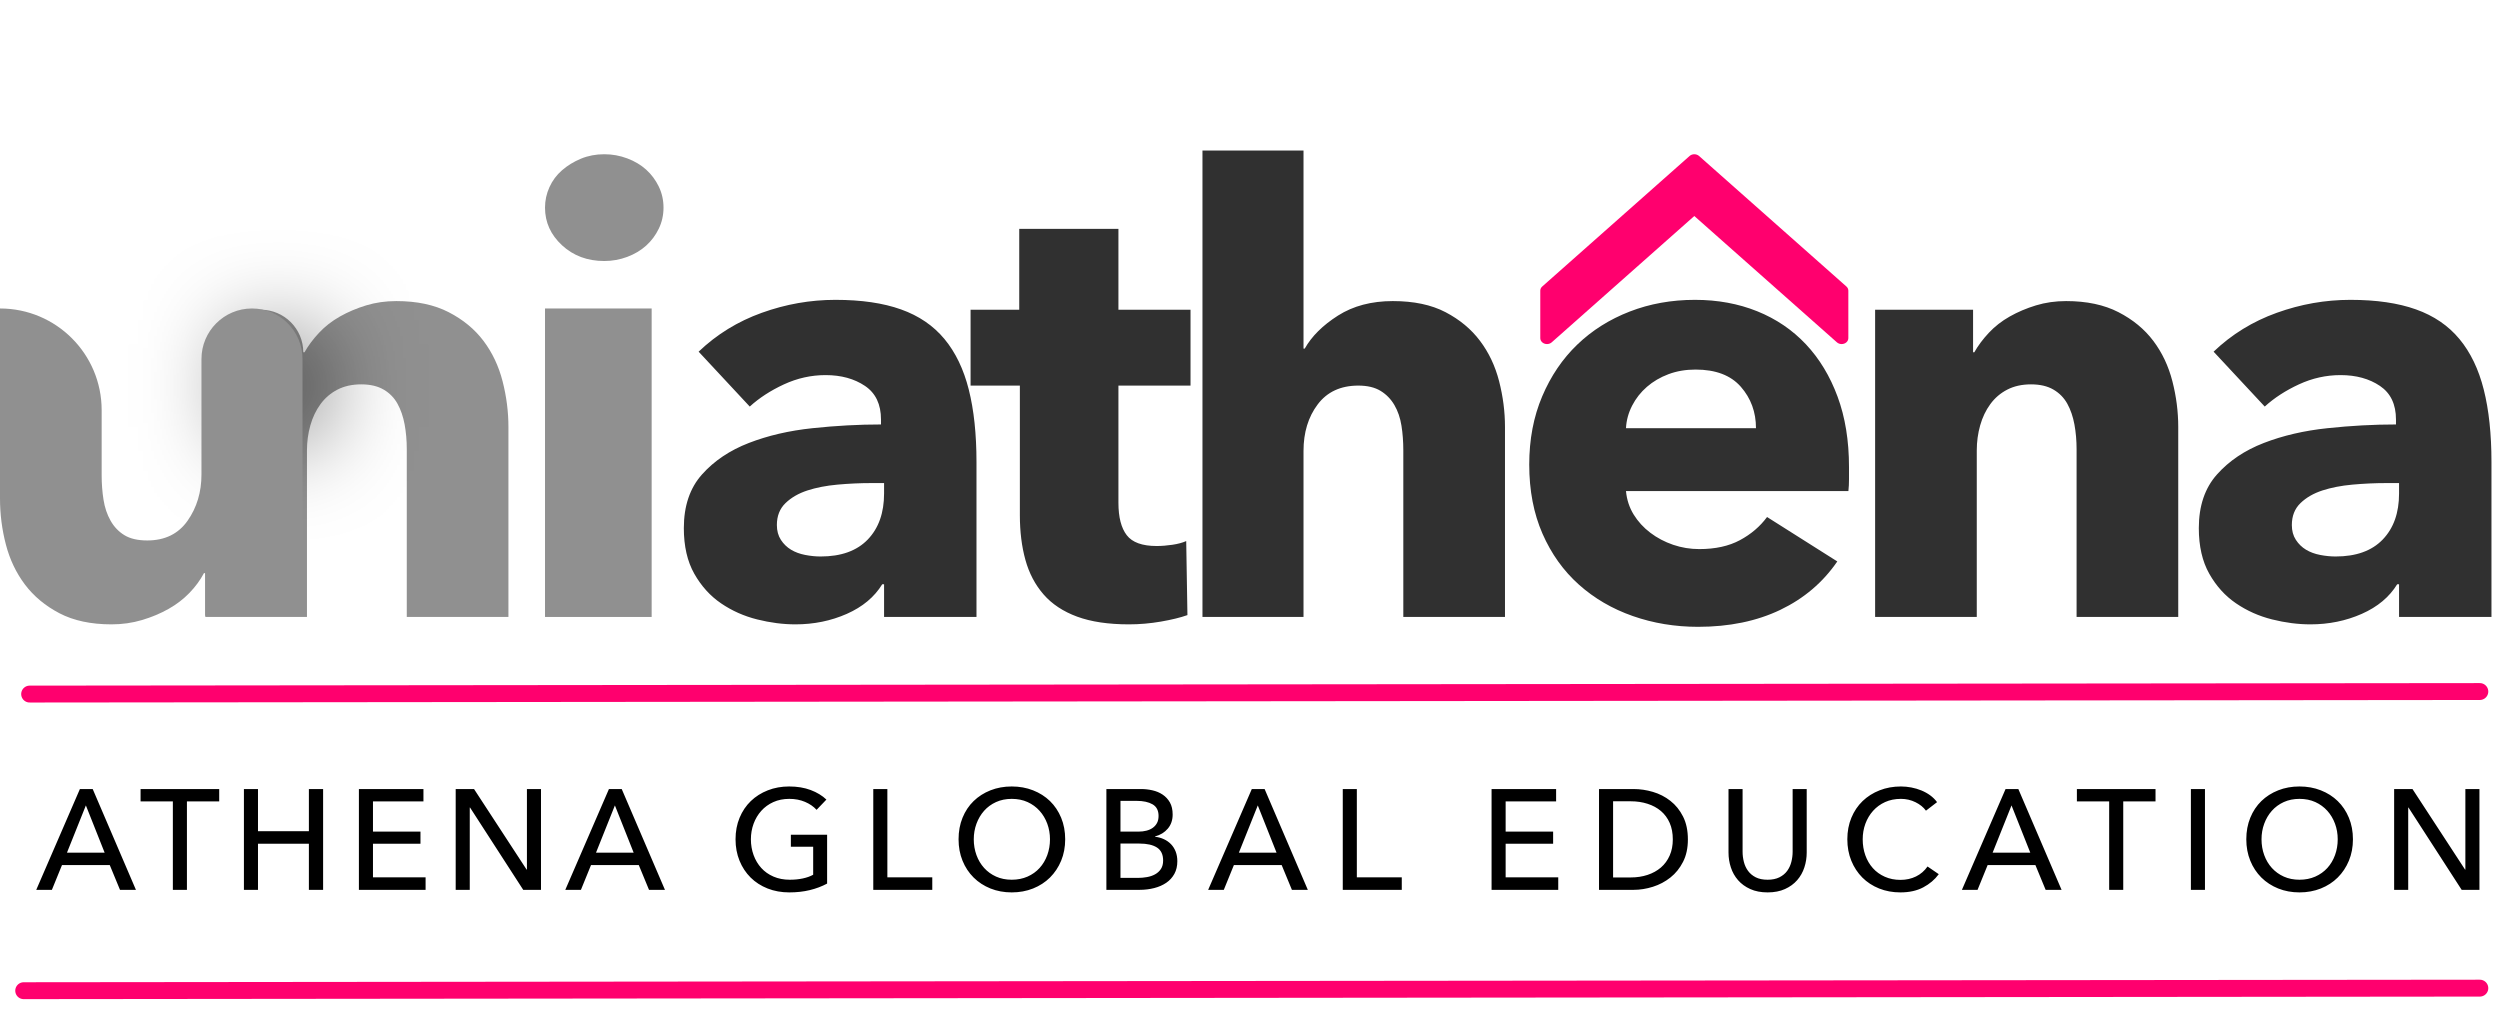
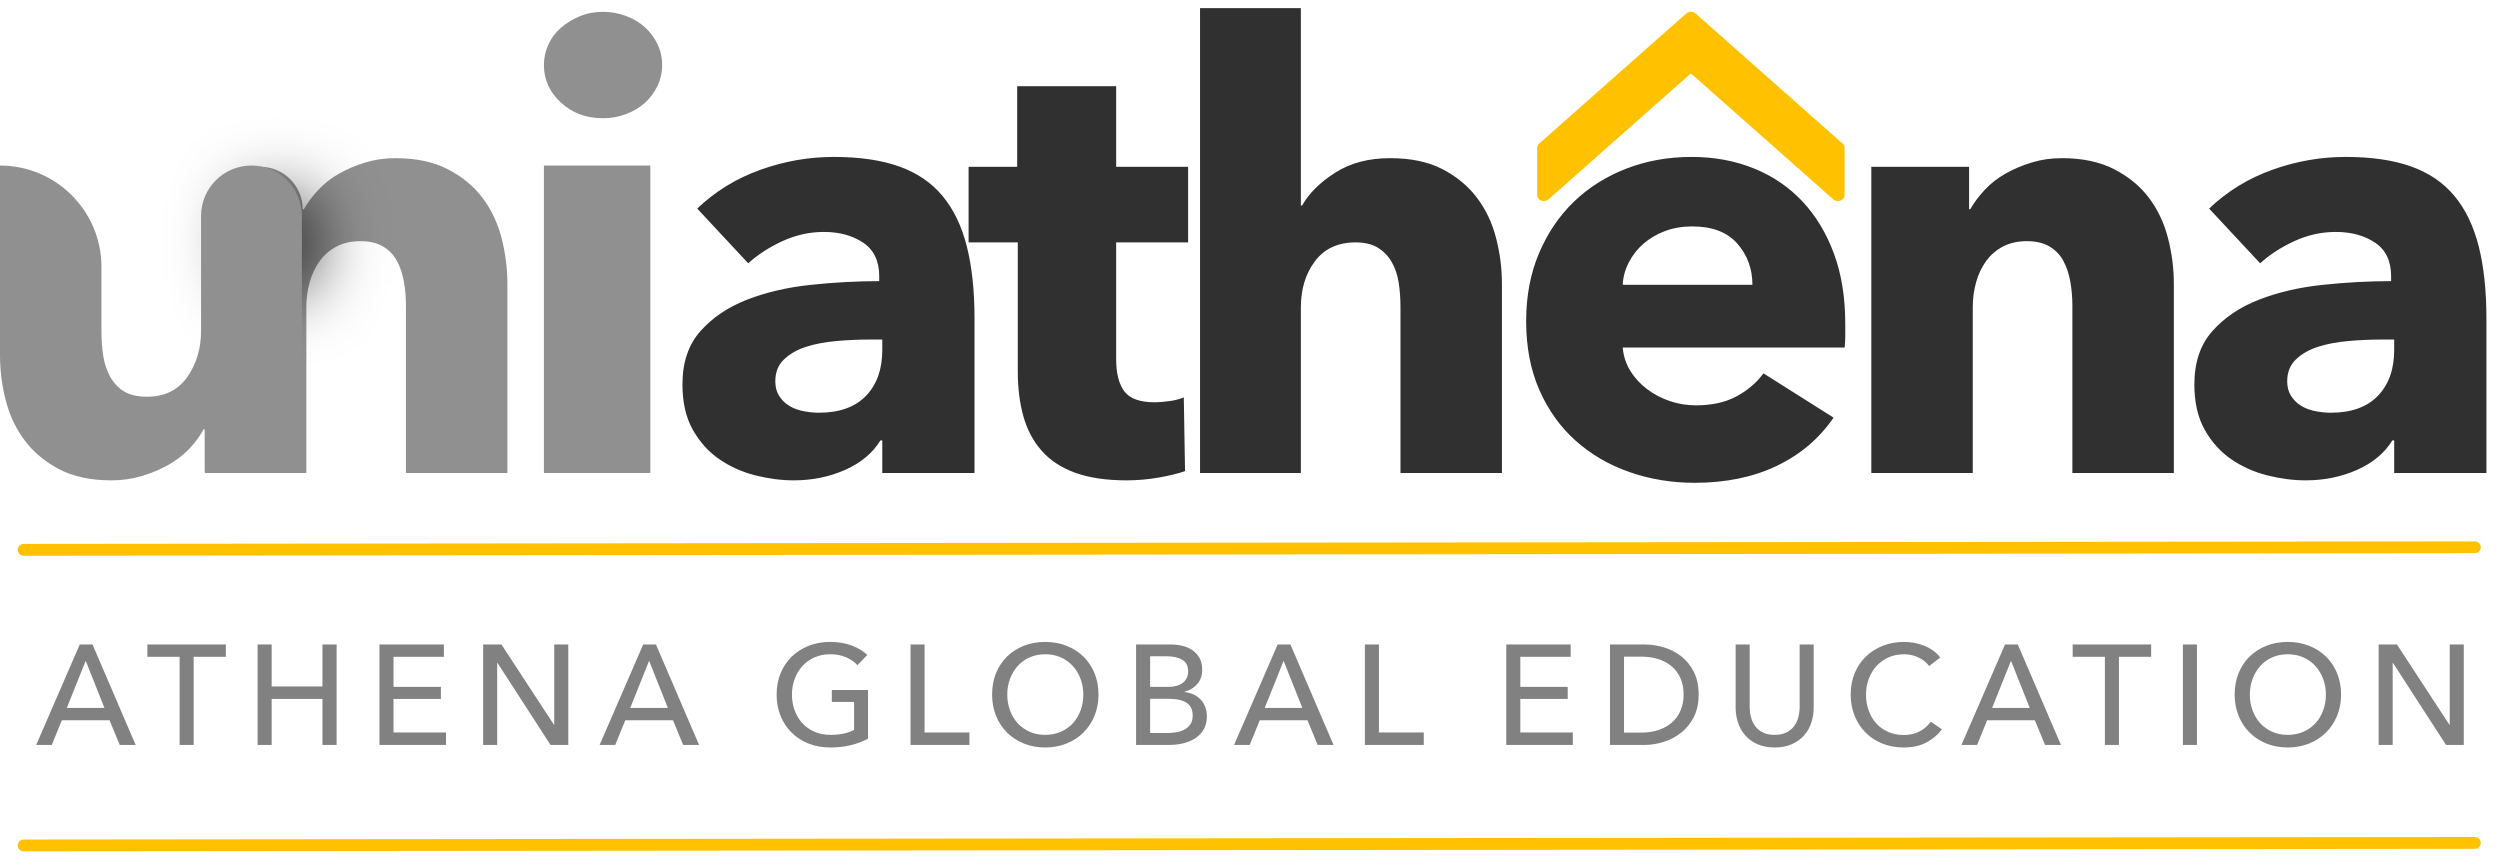
- <svg xmlns="http://www.w3.org/2000/svg" width="148px" height="60px" viewBox="0 0 148 60" version="1.1">
+ <svg xmlns="http://www.w3.org/2000/svg" width="148px" height="51px" viewBox="0 0 148 51" version="1.1">
  <defs>
-     <filter x="-256.6%" y="-183.1%" width="613.2%" height="466.1%" filterUnits="objectBoundingBox" id="filter-1">
-       <feGaussianBlur stdDeviation="3" in="SourceGraphic" />
+     <filter x="-180.0%" y="-128.6%" width="460.0%" height="357.1%" filterUnits="objectBoundingBox" id="filter-1">
+       <feGaussianBlur stdDeviation="2.1" in="SourceGraphic" />
    </filter>
  </defs>
  <g id="Final-UI" stroke="none" stroke-width="1" fill="none" fill-rule="evenodd">
-     <g id="website-home" transform="translate(-135, -16)">
-       <g id="Group-24" transform="translate(135, 16)">
-         <line x1="146.806" y1="58.498" x2="1.403" y2="58.649" id="Path-2-Copy-3" stroke="#FF006E" stroke-linecap="round" />
-         <g id="Group-Copy-4">
-           <path d="M47.085,36.962 C48.179,36.962 49.194,36.755 50.131,36.341 C51.067,35.927 51.766,35.343 52.228,34.588 L52.228,34.588 L52.337,34.588 L52.337,36.524 L57.808,36.524 L57.808,27.356 C57.808,25.701 57.656,24.27 57.352,23.065 C57.049,21.86 56.568,20.861 55.912,20.07 C55.255,19.278 54.398,18.694 53.34,18.317 C52.283,17.939 50.988,17.751 49.456,17.751 C47.973,17.751 46.52,18.006 45.097,18.518 C43.675,19.029 42.429,19.796 41.359,20.819 L41.359,20.819 L44.386,24.069 C44.945,23.558 45.62,23.12 46.41,22.754 C47.201,22.389 48.021,22.206 48.872,22.206 C49.796,22.206 50.574,22.42 51.207,22.846 C51.839,23.272 52.155,23.935 52.155,24.836 L52.155,24.836 L52.155,25.128 C50.842,25.128 49.492,25.201 48.106,25.348 C46.72,25.494 45.462,25.786 44.331,26.224 C43.201,26.662 42.277,27.283 41.559,28.087 C40.842,28.89 40.483,29.95 40.483,31.264 C40.483,32.336 40.69,33.237 41.103,33.967 C41.517,34.698 42.046,35.282 42.69,35.72 C43.334,36.159 44.046,36.475 44.824,36.67 C45.602,36.865 46.356,36.962 47.085,36.962 Z M48.58,32.944 C48.289,32.944 47.985,32.914 47.669,32.853 C47.353,32.792 47.073,32.689 46.83,32.543 C46.587,32.397 46.386,32.202 46.228,31.958 C46.07,31.715 45.991,31.423 45.991,31.082 C45.991,30.546 46.161,30.114 46.501,29.785 C46.842,29.456 47.273,29.207 47.796,29.036 C48.319,28.866 48.915,28.75 49.584,28.689 C50.252,28.629 50.915,28.598 51.571,28.598 L51.571,28.598 L52.337,28.598 L52.337,29.219 C52.337,30.363 52.015,31.27 51.371,31.94 C50.726,32.61 49.796,32.944 48.58,32.944 Z M66.831,36.962 C67.464,36.962 68.096,36.907 68.728,36.798 C69.36,36.688 69.883,36.56 70.296,36.414 L70.296,36.414 L70.224,32.031 C70.005,32.129 69.731,32.202 69.403,32.251 C69.075,32.299 68.765,32.324 68.473,32.324 C67.622,32.324 67.032,32.111 66.704,31.684 C66.376,31.258 66.211,30.619 66.211,29.767 L66.211,29.767 L66.211,22.827 L70.479,22.827 L70.479,18.335 L66.211,18.335 L66.211,13.55 L60.339,13.55 L60.339,18.335 L57.458,18.335 L57.458,22.827 L60.376,22.827 L60.376,30.497 C60.376,31.471 60.485,32.354 60.704,33.145 C60.923,33.937 61.281,34.618 61.78,35.191 C62.278,35.763 62.941,36.201 63.768,36.506 C64.594,36.81 65.616,36.962 66.831,36.962 Z M77.168,36.524 L77.168,26.699 C77.168,25.603 77.447,24.684 78.007,23.941 C78.566,23.199 79.368,22.827 80.414,22.827 C80.949,22.827 81.386,22.931 81.727,23.138 C82.067,23.345 82.341,23.625 82.548,23.978 C82.754,24.331 82.894,24.739 82.967,25.201 C83.04,25.664 83.076,26.151 83.076,26.662 L83.076,26.662 L83.076,36.524 L89.095,36.524 L89.095,25.274 C89.095,24.374 88.979,23.473 88.748,22.572 C88.517,21.671 88.14,20.873 87.617,20.179 C87.095,19.485 86.414,18.919 85.575,18.481 C84.736,18.043 83.696,17.824 82.456,17.824 C81.192,17.824 80.11,18.11 79.21,18.682 C78.31,19.254 77.654,19.905 77.241,20.636 L77.241,20.636 L77.168,20.636 L77.168,8.912 L71.186,8.912 L71.186,36.524 L77.168,36.524 Z M100.525,37.108 C102.373,37.108 103.996,36.773 105.394,36.104 C106.792,35.434 107.917,34.478 108.768,33.237 L108.768,33.237 L104.61,30.607 C104.197,31.167 103.662,31.624 103.005,31.977 C102.349,32.33 101.546,32.506 100.598,32.506 C100.063,32.506 99.546,32.421 99.048,32.251 C98.549,32.08 98.099,31.843 97.698,31.538 C97.297,31.234 96.969,30.875 96.713,30.461 C96.458,30.047 96.306,29.584 96.258,29.073 L96.258,29.073 L109.425,29.073 C109.449,28.854 109.461,28.622 109.461,28.379 L109.461,28.379 L109.461,27.649 C109.461,26.09 109.236,24.702 108.786,23.485 C108.336,22.267 107.71,21.233 106.908,20.38 C106.105,19.528 105.145,18.877 104.026,18.426 C102.908,17.976 101.68,17.751 100.343,17.751 C98.957,17.751 97.668,17.982 96.476,18.445 C95.285,18.907 94.251,19.558 93.376,20.399 C92.501,21.239 91.808,22.261 91.297,23.467 C90.786,24.672 90.531,26.017 90.531,27.502 C90.531,29.036 90.793,30.4 91.315,31.593 C91.838,32.786 92.555,33.791 93.467,34.606 C94.379,35.422 95.443,36.043 96.659,36.469 C97.875,36.895 99.163,37.108 100.525,37.108 Z M103.954,25.348 L96.258,25.348 C96.282,24.885 96.403,24.441 96.622,24.014 C96.841,23.588 97.133,23.217 97.498,22.9 C97.862,22.584 98.288,22.334 98.774,22.152 C99.261,21.969 99.795,21.878 100.379,21.878 C101.571,21.878 102.464,22.219 103.06,22.9 C103.656,23.582 103.954,24.398 103.954,25.348 L103.954,25.348 Z M117.025,36.524 L117.025,26.662 C117.025,26.151 117.092,25.658 117.226,25.183 C117.36,24.708 117.56,24.288 117.828,23.923 C118.095,23.558 118.429,23.272 118.831,23.065 C119.232,22.858 119.7,22.754 120.235,22.754 C120.77,22.754 121.214,22.858 121.566,23.065 C121.919,23.272 122.192,23.552 122.387,23.905 C122.581,24.258 122.721,24.666 122.806,25.128 C122.891,25.591 122.934,26.078 122.934,26.589 L122.934,26.589 L122.934,36.524 L128.952,36.524 L128.952,25.274 C128.952,24.374 128.837,23.473 128.606,22.572 C128.375,21.671 127.998,20.873 127.475,20.179 C126.952,19.485 126.265,18.919 125.414,18.481 C124.563,18.043 123.53,17.824 122.314,17.824 C121.682,17.824 121.086,17.909 120.527,18.079 C119.967,18.25 119.451,18.469 118.977,18.737 C118.502,19.005 118.089,19.327 117.736,19.705 C117.384,20.082 117.098,20.466 116.879,20.855 L116.879,20.855 L116.806,20.855 L116.806,18.335 L111.007,18.335 L111.007,36.524 L117.025,36.524 Z M136.772,36.962 C137.866,36.962 138.881,36.755 139.817,36.341 C140.753,35.927 141.452,35.343 141.914,34.588 L141.914,34.588 L142.024,34.588 L142.024,36.524 L147.495,36.524 L147.495,27.356 C147.495,25.701 147.343,24.27 147.039,23.065 C146.735,21.86 146.255,20.861 145.598,20.07 C144.942,19.278 144.085,18.694 143.027,18.317 C141.969,17.939 140.674,17.751 139.142,17.751 C137.659,17.751 136.206,18.006 134.784,18.518 C133.361,19.029 132.115,19.796 131.045,20.819 L131.045,20.819 L134.073,24.069 C134.632,23.558 135.307,23.12 136.097,22.754 C136.887,22.389 137.708,22.206 138.559,22.206 C139.483,22.206 140.261,22.42 140.893,22.846 C141.525,23.272 141.842,23.935 141.842,24.836 L141.842,24.836 L141.842,25.128 C140.528,25.128 139.179,25.201 137.793,25.348 C136.407,25.494 135.149,25.786 134.018,26.224 C132.887,26.662 131.963,27.283 131.246,28.087 C130.529,28.89 130.17,29.95 130.17,31.264 C130.17,32.336 130.377,33.237 130.79,33.967 C131.203,34.698 131.732,35.282 132.377,35.72 C133.021,36.159 133.732,36.475 134.51,36.67 C135.288,36.865 136.042,36.962 136.772,36.962 Z M138.267,32.944 C137.975,32.944 137.671,32.914 137.355,32.853 C137.039,32.792 136.759,32.689 136.516,32.543 C136.273,32.397 136.073,32.202 135.915,31.958 C135.756,31.715 135.677,31.423 135.677,31.082 C135.677,30.546 135.848,30.114 136.188,29.785 C136.528,29.456 136.96,29.207 137.483,29.036 C138.006,28.866 138.601,28.75 139.27,28.689 C139.939,28.629 140.601,28.598 141.258,28.598 L141.258,28.598 L142.024,28.598 L142.024,29.219 C142.024,30.363 141.702,31.27 141.057,31.94 C140.413,32.61 139.483,32.944 138.267,32.944 Z" id="athena" fill="#303030" fill-rule="nonzero" />
-           <path d="M18.172,36.524 L18.172,26.662 C18.172,26.151 18.239,25.658 18.373,25.183 C18.507,24.708 18.707,24.288 18.975,23.923 C19.242,23.558 19.577,23.272 19.978,23.065 C20.379,22.858 20.847,22.754 21.382,22.754 C21.917,22.754 22.361,22.858 22.713,23.065 C23.066,23.272 23.34,23.552 23.534,23.905 C23.729,24.258 23.868,24.666 23.954,25.128 C24.039,25.591 24.081,26.078 24.081,26.589 L24.081,36.524 L30.099,36.524 L30.099,25.274 C30.099,24.374 29.984,23.473 29.753,22.572 C29.522,21.671 29.145,20.873 28.622,20.179 C28.099,19.485 27.412,18.919 26.561,18.481 C25.71,18.043 24.677,17.824 23.461,17.824 C22.829,17.824 22.233,17.909 21.674,18.079 C21.115,18.25 20.598,18.469 20.124,18.737 C19.65,19.005 19.236,19.327 18.884,19.705 C18.531,20.082 18.245,20.466 18.027,20.855 L17.954,20.855 C17.954,19.463 16.825,18.335 15.433,18.335 L15.054,18.335 C13.452,18.335 12.154,19.633 12.154,21.235 L12.154,36.524 L12.154,36.524 L18.172,36.524 Z" id="n-copy-2" fill="#909090" fill-rule="nonzero" />
-           <rect id="Rectangle-Copy-2" fill="#000000" filter="url(#filter-1)" x="14.73" y="20.369" width="3.507" height="4.917" />
-           <path d="M6.602,36.962 C7.234,36.962 7.836,36.877 8.407,36.706 C8.979,36.536 9.501,36.317 9.976,36.049 C10.45,35.781 10.863,35.465 11.216,35.099 C11.568,34.734 11.854,34.345 12.073,33.931 L12.146,33.931 L12.146,36.451 L17.909,36.451 L17.909,21.253 C17.909,19.601 16.57,18.262 14.918,18.262 C13.266,18.262 11.927,19.601 11.927,21.253 L11.927,28.087 L11.927,28.087 C11.927,29.134 11.653,30.047 11.106,30.826 C10.559,31.605 9.763,31.995 8.717,31.995 C8.158,31.995 7.708,31.891 7.368,31.684 C7.027,31.477 6.754,31.191 6.547,30.826 C6.34,30.461 6.201,30.047 6.128,29.584 C6.055,29.122 6.018,28.635 6.018,28.123 L6.018,24.28 C6.018,20.956 3.324,18.262 -2.57916911e-13,18.262 L-2.57916911e-13,18.262 L-2.57916911e-13,18.262 L-2.57916911e-13,29.511 C-2.57916911e-13,30.437 0.116,31.344 0.347,32.232 C0.578,33.121 0.954,33.912 1.477,34.606 C2,35.3 2.681,35.866 3.52,36.305 C4.359,36.743 5.386,36.962 6.602,36.962 Z" id="u-copy-2" fill="#909090" fill-rule="nonzero" />
+     <g id="website-home-copy" transform="translate(-135, -25)">
+       <g id="Group-25" transform="translate(135, 25)">
+         <g id="Group-Copy-3">
+           <path d="M46.99,28.437 C48.082,28.437 49.095,28.231 50.029,27.818 C50.963,27.405 51.661,26.823 52.122,26.071 L52.122,26.071 L52.231,26.071 L52.231,28 L57.691,28 L57.691,18.864 C57.691,17.213 57.54,15.788 57.236,14.587 C56.933,13.385 56.454,12.39 55.798,11.602 C55.143,10.813 54.288,10.231 53.232,9.855 C52.177,9.478 50.884,9.29 49.356,9.29 C47.875,9.29 46.425,9.545 45.006,10.055 C43.586,10.564 42.343,11.329 41.275,12.348 L41.275,12.348 L44.296,15.588 C44.854,15.078 45.528,14.641 46.316,14.277 C47.105,13.913 47.924,13.731 48.773,13.731 C49.695,13.731 50.472,13.944 51.103,14.368 C51.734,14.793 52.049,15.454 52.049,16.352 L52.049,16.352 L52.049,16.643 C50.739,16.643 49.392,16.716 48.009,16.862 C46.626,17.007 45.37,17.298 44.241,17.735 C43.113,18.172 42.191,18.791 41.475,19.592 C40.759,20.392 40.401,21.448 40.401,22.758 C40.401,23.826 40.607,24.724 41.02,25.452 C41.433,26.18 41.96,26.762 42.603,27.199 C43.246,27.636 43.956,27.951 44.733,28.146 C45.509,28.34 46.262,28.437 46.99,28.437 Z M48.482,24.433 C48.191,24.433 47.887,24.402 47.572,24.342 C47.257,24.281 46.977,24.178 46.735,24.032 C46.492,23.887 46.292,23.693 46.134,23.45 C45.976,23.207 45.898,22.916 45.898,22.576 C45.898,22.043 46.067,21.612 46.407,21.284 C46.747,20.957 47.178,20.708 47.699,20.538 C48.221,20.368 48.816,20.253 49.483,20.192 C50.15,20.132 50.812,20.101 51.467,20.101 L51.467,20.101 L52.231,20.101 L52.231,20.72 C52.231,21.861 51.91,22.764 51.267,23.432 C50.624,24.099 49.695,24.433 48.482,24.433 Z M66.696,28.437 C67.327,28.437 67.958,28.382 68.589,28.273 C69.22,28.164 69.741,28.036 70.154,27.891 L70.154,27.891 L70.081,23.523 C69.863,23.62 69.59,23.693 69.262,23.741 C68.935,23.79 68.625,23.814 68.334,23.814 C67.485,23.814 66.896,23.602 66.569,23.177 C66.241,22.752 66.077,22.115 66.077,21.266 L66.077,21.266 L66.077,14.35 L70.336,14.35 L70.336,9.873 L66.077,9.873 L66.077,5.104 L60.217,5.104 L60.217,9.873 L57.341,9.873 L57.341,14.35 L60.253,14.35 L60.253,21.994 C60.253,22.965 60.362,23.844 60.581,24.633 C60.799,25.422 61.157,26.101 61.655,26.671 C62.152,27.242 62.813,27.678 63.638,27.982 C64.463,28.285 65.483,28.437 66.696,28.437 Z M77.011,28 L77.011,18.208 C77.011,17.116 77.29,16.2 77.848,15.46 C78.407,14.72 79.207,14.35 80.251,14.35 C80.785,14.35 81.221,14.453 81.561,14.659 C81.901,14.866 82.174,15.145 82.38,15.497 C82.586,15.848 82.726,16.255 82.799,16.716 C82.872,17.177 82.908,17.662 82.908,18.172 L82.908,18.172 L82.908,28 L88.914,28 L88.914,16.789 C88.914,15.891 88.799,14.993 88.568,14.095 C88.338,13.197 87.962,12.403 87.44,11.711 C86.918,11.019 86.239,10.455 85.401,10.018 C84.564,9.582 83.527,9.363 82.289,9.363 C81.027,9.363 79.947,9.648 79.05,10.219 C78.152,10.789 77.497,11.438 77.084,12.166 L77.084,12.166 L77.011,12.166 L77.011,0.482 L71.042,0.482 L71.042,28 L77.011,28 Z M100.321,28.582 C102.165,28.582 103.785,28.249 105.181,27.581 C106.576,26.914 107.698,25.962 108.548,24.724 L108.548,24.724 L104.398,22.103 C103.985,22.661 103.452,23.116 102.796,23.468 C102.141,23.82 101.34,23.996 100.394,23.996 C99.86,23.996 99.344,23.911 98.847,23.741 C98.35,23.571 97.901,23.335 97.5,23.031 C97.1,22.728 96.772,22.37 96.517,21.958 C96.263,21.545 96.111,21.084 96.062,20.574 L96.062,20.574 L109.203,20.574 C109.227,20.356 109.239,20.125 109.239,19.883 L109.239,19.883 L109.239,19.155 C109.239,17.602 109.015,16.219 108.566,15.005 C108.117,13.792 107.492,12.761 106.691,11.911 C105.89,11.062 104.932,10.413 103.816,9.964 C102.699,9.515 101.474,9.29 100.139,9.29 C98.756,9.29 97.47,9.521 96.281,9.982 C95.092,10.443 94.06,11.092 93.187,11.929 C92.313,12.767 91.622,13.786 91.112,14.987 C90.602,16.188 90.348,17.529 90.348,19.009 C90.348,20.538 90.608,21.897 91.13,23.086 C91.652,24.275 92.368,25.276 93.278,26.089 C94.188,26.902 95.249,27.521 96.463,27.945 C97.676,28.37 98.962,28.582 100.321,28.582 Z M103.743,16.862 L96.062,16.862 C96.087,16.401 96.208,15.958 96.426,15.533 C96.645,15.108 96.936,14.738 97.3,14.423 C97.664,14.107 98.089,13.859 98.574,13.677 C99.059,13.495 99.593,13.404 100.176,13.404 C101.365,13.404 102.256,13.743 102.851,14.423 C103.446,15.102 103.743,15.915 103.743,16.862 L103.743,16.862 Z M116.788,28 L116.788,18.172 C116.788,17.662 116.855,17.171 116.988,16.698 C117.122,16.225 117.322,15.806 117.589,15.442 C117.856,15.078 118.189,14.793 118.59,14.587 C118.99,14.38 119.457,14.277 119.991,14.277 C120.525,14.277 120.968,14.38 121.32,14.587 C121.672,14.793 121.945,15.072 122.139,15.424 C122.333,15.776 122.472,16.182 122.557,16.643 C122.642,17.104 122.685,17.59 122.685,18.099 L122.685,18.099 L122.685,28 L128.691,28 L128.691,16.789 C128.691,15.891 128.576,14.993 128.345,14.095 C128.114,13.197 127.738,12.403 127.217,11.711 C126.695,11.019 126.009,10.455 125.16,10.018 C124.311,9.582 123.279,9.363 122.066,9.363 C121.435,9.363 120.841,9.448 120.282,9.618 C119.724,9.788 119.209,10.006 118.735,10.273 C118.262,10.54 117.85,10.862 117.498,11.238 C117.146,11.614 116.861,11.996 116.642,12.384 L116.642,12.384 L116.57,12.384 L116.57,9.873 L110.782,9.873 L110.782,28 L116.788,28 Z M136.494,28.437 C137.586,28.437 138.6,28.231 139.534,27.818 C140.468,27.405 141.166,26.823 141.627,26.071 L141.627,26.071 L141.736,26.071 L141.736,28 L147.196,28 L147.196,18.864 C147.196,17.213 147.044,15.788 146.741,14.587 C146.438,13.385 145.958,12.39 145.303,11.602 C144.648,10.813 143.793,10.231 142.737,9.855 C141.681,9.478 140.389,9.29 138.86,9.29 C137.38,9.29 135.93,9.545 134.511,10.055 C133.091,10.564 131.847,11.329 130.78,12.348 L130.78,12.348 L133.801,15.588 C134.359,15.078 135.032,14.641 135.821,14.277 C136.61,13.913 137.429,13.731 138.278,13.731 C139.2,13.731 139.977,13.944 140.608,14.368 C141.239,14.793 141.554,15.454 141.554,16.352 L141.554,16.352 L141.554,16.643 C140.244,16.643 138.897,16.716 137.514,16.862 C136.13,17.007 134.875,17.298 133.746,17.735 C132.618,18.172 131.696,18.791 130.98,19.592 C130.264,20.392 129.906,21.448 129.906,22.758 C129.906,23.826 130.112,24.724 130.525,25.452 C130.937,26.18 131.465,26.762 132.108,27.199 C132.751,27.636 133.461,27.951 134.238,28.146 C135.014,28.34 135.766,28.437 136.494,28.437 Z M137.987,24.433 C137.696,24.433 137.392,24.402 137.077,24.342 C136.761,24.281 136.482,24.178 136.24,24.032 C135.997,23.887 135.797,23.693 135.639,23.45 C135.481,23.207 135.402,22.916 135.402,22.576 C135.402,22.043 135.572,21.612 135.912,21.284 C136.252,20.957 136.682,20.708 137.204,20.538 C137.726,20.368 138.32,20.253 138.988,20.192 C139.655,20.132 140.316,20.101 140.972,20.101 L140.972,20.101 L141.736,20.101 L141.736,20.72 C141.736,21.861 141.414,22.764 140.771,23.432 C140.128,24.099 139.2,24.433 137.987,24.433 Z" id="athena" fill="#303030" fill-rule="nonzero" />
+           <path d="M18.136,28 L18.136,18.172 C18.136,17.662 18.202,17.171 18.336,16.698 C18.469,16.225 18.669,15.806 18.936,15.442 C19.203,15.078 19.537,14.793 19.937,14.587 C20.338,14.38 20.805,14.277 21.339,14.277 C21.873,14.277 22.316,14.38 22.667,14.587 C23.019,14.793 23.292,15.072 23.486,15.424 C23.681,15.776 23.82,16.182 23.905,16.643 C23.99,17.104 24.032,17.59 24.032,18.099 L24.032,28 L30.038,28 L30.038,16.789 C30.038,15.891 29.923,14.993 29.693,14.095 C29.462,13.197 29.086,12.403 28.564,11.711 C28.042,11.019 27.357,10.455 26.508,10.018 C25.658,9.582 24.627,9.363 23.414,9.363 C22.783,9.363 22.188,9.448 21.63,9.618 C21.072,9.788 20.556,10.006 20.083,10.273 C19.61,10.54 19.197,10.862 18.845,11.238 C18.494,11.614 18.208,11.996 17.99,12.384 L17.917,12.384 C17.917,10.997 16.793,9.873 15.406,9.873 L15.023,9.873 C13.425,9.873 12.13,11.168 12.13,12.767 L12.13,28 L12.13,28 L18.136,28 Z" id="n-copy-2" fill="#909090" fill-rule="nonzero" />
+           <rect id="Rectangle-Copy-2" fill="#000000" filter="url(#filter-1)" x="14.7" y="11.9" width="3.5" height="4.9" />
+           <path d="M6.588,28.437 C7.219,28.437 7.82,28.352 8.39,28.182 C8.96,28.012 9.482,27.794 9.955,27.527 C10.429,27.26 10.841,26.944 11.193,26.58 C11.545,26.216 11.83,25.828 12.048,25.416 L12.121,25.416 L12.121,27.927 L17.872,27.927 L17.872,12.785 C17.872,11.136 16.536,9.8 14.888,9.8 C13.239,9.8 11.903,11.136 11.903,12.785 L11.903,19.592 L11.903,19.592 C11.903,20.635 11.63,21.545 11.084,22.322 C10.538,23.098 9.743,23.486 8.7,23.486 C8.141,23.486 7.693,23.383 7.353,23.177 C7.013,22.971 6.74,22.686 6.534,22.322 C6.328,21.958 6.188,21.545 6.115,21.084 C6.042,20.623 6.006,20.138 6.006,19.628 L6.006,15.806 C6.006,12.489 3.317,9.8 0,9.8 L0,9.8 L0,9.8 L0,21.011 C0,21.933 0.115,22.837 0.346,23.723 C0.576,24.609 0.952,25.397 1.474,26.089 C1.996,26.781 2.675,27.345 3.513,27.782 C4.35,28.218 5.375,28.437 6.588,28.437 Z" id="u-copy-2" fill="#909090" fill-rule="nonzero" />
        </g>
-         <polygon id="i-copy-6" fill="#909090" fill-rule="nonzero" points="38.578 36.524 38.578 18.262 32.265 18.262 32.265 36.524" />
-         <path d="M35.773,15.452 C36.245,15.452 36.699,15.37 37.134,15.207 C37.57,15.043 37.943,14.82 38.254,14.539 C38.565,14.258 38.813,13.925 39,13.538 C39.186,13.152 39.28,12.737 39.28,12.292 C39.28,11.847 39.186,11.431 39,11.045 C38.813,10.659 38.565,10.325 38.254,10.044 C37.943,9.763 37.57,9.541 37.134,9.377 C36.699,9.213 36.245,9.131 35.773,9.131 C35.275,9.131 34.815,9.219 34.392,9.394 C33.969,9.57 33.596,9.798 33.273,10.079 C32.949,10.36 32.701,10.694 32.527,11.08 C32.352,11.466 32.265,11.87 32.265,12.292 C32.265,13.158 32.601,13.901 33.273,14.522 C33.944,15.142 34.778,15.452 35.773,15.452 Z" id="Path-Copy-6" fill="#909090" />
-         <g id="upload-copy-3" transform="translate(91.18483, 9.130952)" fill="#FF006E" fill-rule="nonzero">
-           <path d="M9.399,0.103 C9.244,-0.034 8.993,-0.034 8.839,0.103 L0.117,7.829 C0.042,7.894 0,7.984 0,8.077 L0,10.886 C-0,11.08 0.177,11.238 0.396,11.238 C0.501,11.238 0.603,11.201 0.677,11.135 L9.118,3.657 L17.56,11.135 C17.714,11.272 17.965,11.272 18.12,11.136 C18.195,11.069 18.237,10.98 18.237,10.886 L18.237,8.077 C18.237,7.984 18.196,7.894 18.121,7.829 L9.399,0.103 Z" id="Path" />
+         <polygon id="i-copy-5" fill="#909090" fill-rule="nonzero" points="38.5 28 38.5 9.8 32.2 9.8 32.2 28" />
+         <path d="M35.7,7 C36.172,7 36.625,6.918 37.059,6.755 C37.493,6.592 37.866,6.37 38.176,6.09 C38.486,5.81 38.735,5.478 38.921,5.093 C39.107,4.707 39.2,4.293 39.2,3.85 C39.2,3.407 39.107,2.993 38.921,2.607 C38.735,2.223 38.486,1.89 38.176,1.61 C37.866,1.33 37.493,1.108 37.059,0.945 C36.625,0.782 36.172,0.7 35.7,0.7 C35.204,0.7 34.744,0.787 34.322,0.963 C33.9,1.137 33.528,1.365 33.205,1.645 C32.883,1.925 32.634,2.257 32.461,2.643 C32.287,3.027 32.2,3.43 32.2,3.85 C32.2,4.713 32.535,5.454 33.205,6.072 C33.876,6.691 34.707,7 35.7,7 Z" id="Path-Copy-5" fill="#909090" />
+         <g id="upload-copy-2" transform="translate(91, 0.7)" fill="#FFC100" fill-rule="nonzero">
+           <path d="M9.38,0.102 C9.226,-0.034 8.975,-0.034 8.821,0.102 L0.116,7.802 C0.042,7.868 0,7.957 0,8.05 L0,10.849 C-0,11.043 0.176,11.2 0.395,11.2 C0.5,11.2 0.601,11.163 0.676,11.097 L9.1,3.645 L17.524,11.097 C17.679,11.234 17.929,11.234 18.084,11.098 C18.158,11.032 18.2,10.943 18.2,10.849 L18.2,8.05 C18.2,7.957 18.159,7.868 18.084,7.802 L9.38,0.102 Z" id="Path" />
        </g>
-         <path d="M3.072,52.679 L3.67,51.212 L6.498,51.212 L7.104,52.679 L8.047,52.679 L5.488,46.711 L4.73,46.711 L2.146,52.679 L3.072,52.679 Z M6.195,50.479 L3.964,50.479 L5.084,47.68 L6.195,50.479 Z M11.066,52.679 L11.066,47.444 L12.977,47.444 L12.977,46.711 L8.322,46.711 L8.322,47.444 L10.233,47.444 L10.233,52.679 L11.066,52.679 Z M15.273,52.679 L15.273,49.948 L18.286,49.948 L18.286,52.679 L19.128,52.679 L19.128,46.711 L18.286,46.711 L18.286,49.206 L15.273,49.206 L15.273,46.711 L14.44,46.711 L14.44,52.679 L15.273,52.679 Z M25.195,52.679 L25.195,51.937 L22.08,51.937 L22.08,49.948 L24.892,49.948 L24.892,49.231 L22.08,49.231 L22.08,47.444 L25.068,47.444 L25.068,46.711 L21.247,46.711 L21.247,52.679 L25.195,52.679 Z M27.81,52.679 L27.81,47.807 L27.827,47.807 L30.975,52.679 L32.027,52.679 L32.027,46.711 L31.194,46.711 L31.194,51.482 L31.177,51.482 L28.063,46.711 L26.977,46.711 L26.977,52.679 L27.81,52.679 Z M34.391,52.679 L34.988,51.212 L37.816,51.212 L38.422,52.679 L39.365,52.679 L36.806,46.711 L36.049,46.711 L33.465,52.679 L34.391,52.679 Z M37.513,50.479 L35.283,50.479 L36.402,47.68 L37.513,50.479 Z M46.726,52.83 C47.164,52.83 47.568,52.785 47.938,52.695 C48.308,52.606 48.651,52.476 48.965,52.308 L48.965,52.308 L48.965,49.417 L46.819,49.417 L46.819,50.125 L48.14,50.125 L48.14,51.785 C47.966,51.881 47.761,51.954 47.526,52.004 C47.29,52.055 47.032,52.08 46.751,52.08 C46.398,52.08 46.078,52.018 45.792,51.895 C45.505,51.771 45.264,51.601 45.068,51.385 C44.871,51.168 44.72,50.914 44.613,50.622 C44.507,50.33 44.453,50.018 44.453,49.686 C44.453,49.361 44.507,49.053 44.613,48.764 C44.72,48.474 44.871,48.22 45.068,48.001 C45.264,47.782 45.503,47.609 45.783,47.482 C46.064,47.356 46.378,47.293 46.726,47.293 C47.068,47.293 47.378,47.352 47.656,47.47 C47.934,47.588 48.162,47.745 48.342,47.942 L48.342,47.942 L48.923,47.335 C48.676,47.099 48.366,46.911 47.993,46.77 C47.62,46.63 47.194,46.559 46.717,46.559 C46.263,46.559 45.842,46.635 45.455,46.787 C45.068,46.939 44.732,47.151 44.449,47.423 C44.166,47.696 43.944,48.025 43.784,48.41 C43.624,48.794 43.544,49.22 43.544,49.686 C43.544,50.147 43.623,50.57 43.78,50.955 C43.937,51.34 44.156,51.671 44.436,51.95 C44.717,52.228 45.052,52.444 45.442,52.599 C45.832,52.753 46.26,52.83 46.726,52.83 Z M55.191,52.679 L55.191,51.937 L52.532,51.937 L52.532,46.711 L51.698,46.711 L51.698,52.679 L55.191,52.679 Z M59.895,52.83 C60.349,52.83 60.77,52.753 61.157,52.599 C61.544,52.444 61.878,52.228 62.159,51.95 C62.439,51.671 62.66,51.34 62.82,50.955 C62.979,50.57 63.059,50.147 63.059,49.686 C63.059,49.22 62.979,48.794 62.82,48.41 C62.66,48.025 62.439,47.696 62.159,47.423 C61.878,47.151 61.544,46.939 61.157,46.787 C60.77,46.635 60.349,46.559 59.895,46.559 C59.44,46.559 59.021,46.635 58.636,46.787 C58.252,46.939 57.919,47.151 57.639,47.423 C57.358,47.696 57.139,48.025 56.982,48.41 C56.825,48.794 56.747,49.22 56.747,49.686 C56.747,50.147 56.825,50.57 56.982,50.955 C57.139,51.34 57.358,51.671 57.639,51.95 C57.919,52.228 58.252,52.444 58.636,52.599 C59.021,52.753 59.44,52.83 59.895,52.83 Z M59.895,52.08 C59.552,52.08 59.244,52.018 58.969,51.895 C58.694,51.771 58.458,51.601 58.262,51.385 C58.065,51.168 57.914,50.914 57.807,50.622 C57.701,50.33 57.647,50.018 57.647,49.686 C57.647,49.361 57.701,49.053 57.807,48.764 C57.914,48.474 58.064,48.22 58.257,48.001 C58.451,47.782 58.687,47.609 58.965,47.482 C59.242,47.356 59.552,47.293 59.895,47.293 C60.243,47.293 60.555,47.356 60.833,47.482 C61.111,47.609 61.348,47.782 61.544,48.001 C61.741,48.22 61.892,48.474 61.999,48.764 C62.105,49.053 62.159,49.361 62.159,49.686 C62.159,50.018 62.105,50.33 61.999,50.622 C61.892,50.914 61.741,51.168 61.544,51.385 C61.348,51.601 61.109,51.771 60.829,51.895 C60.548,52.018 60.237,52.08 59.895,52.08 Z M67.46,52.679 C67.768,52.679 68.059,52.643 68.331,52.573 C68.603,52.503 68.84,52.399 69.042,52.261 C69.244,52.124 69.404,51.948 69.522,51.735 C69.64,51.521 69.698,51.271 69.698,50.984 C69.698,50.777 69.666,50.588 69.602,50.42 C69.537,50.251 69.446,50.105 69.328,49.981 C69.21,49.858 69.07,49.758 68.907,49.682 C68.745,49.606 68.568,49.557 68.377,49.535 L68.377,49.535 L68.377,49.518 C68.691,49.434 68.944,49.279 69.135,49.054 C69.325,48.83 69.421,48.551 69.421,48.22 C69.421,47.933 69.366,47.694 69.257,47.503 C69.147,47.312 69.004,47.158 68.827,47.04 C68.651,46.922 68.45,46.838 68.225,46.787 C68.001,46.736 67.777,46.711 67.552,46.711 L67.552,46.711 L65.498,46.711 L65.498,52.679 L67.46,52.679 Z M67.417,49.231 L66.332,49.231 L66.332,47.411 L67.283,47.411 C67.681,47.411 67.998,47.48 68.234,47.617 C68.47,47.755 68.587,47.984 68.587,48.304 C68.587,48.467 68.557,48.606 68.495,48.721 C68.433,48.837 68.349,48.932 68.242,49.008 C68.136,49.084 68.011,49.14 67.868,49.176 C67.725,49.213 67.575,49.231 67.417,49.231 L67.417,49.231 Z M67.375,51.971 L66.332,51.971 L66.332,49.939 L67.451,49.939 C67.906,49.939 68.254,50.018 68.495,50.175 C68.736,50.333 68.857,50.588 68.857,50.942 C68.857,51.145 68.813,51.312 68.726,51.444 C68.639,51.576 68.524,51.681 68.381,51.76 C68.238,51.839 68.078,51.893 67.901,51.924 C67.725,51.955 67.549,51.971 67.375,51.971 L67.375,51.971 Z M72.449,52.679 L73.046,51.212 L75.875,51.212 L76.481,52.679 L77.423,52.679 L74.865,46.711 L74.107,46.711 L71.523,52.679 L72.449,52.679 Z M75.572,50.479 L73.341,50.479 L74.461,47.68 L75.572,50.479 Z M82.985,52.679 L82.985,51.937 L80.325,51.937 L80.325,46.711 L79.492,46.711 L79.492,52.679 L82.985,52.679 Z M92.248,52.679 L92.248,51.937 L89.134,51.937 L89.134,49.948 L91.945,49.948 L91.945,49.231 L89.134,49.231 L89.134,47.444 L92.122,47.444 L92.122,46.711 L88.301,46.711 L88.301,52.679 L92.248,52.679 Z M96.707,52.679 C97.089,52.679 97.47,52.618 97.852,52.497 C98.234,52.377 98.579,52.194 98.887,51.95 C99.196,51.705 99.446,51.396 99.636,51.022 C99.827,50.649 99.923,50.206 99.923,49.695 C99.923,49.167 99.827,48.714 99.636,48.338 C99.446,47.961 99.196,47.652 98.887,47.411 C98.579,47.169 98.234,46.992 97.852,46.88 C97.47,46.767 97.089,46.711 96.707,46.711 L96.707,46.711 L94.662,46.711 L94.662,52.679 L96.707,52.679 Z M96.539,51.945 L95.495,51.945 L95.495,47.436 L96.539,47.436 C96.898,47.436 97.23,47.485 97.536,47.584 C97.842,47.682 98.106,47.825 98.328,48.013 C98.549,48.202 98.722,48.436 98.845,48.717 C98.969,48.998 99.03,49.324 99.03,49.695 C99.03,50.049 98.969,50.366 98.845,50.647 C98.722,50.928 98.549,51.164 98.328,51.355 C98.106,51.546 97.842,51.692 97.536,51.794 C97.23,51.895 96.898,51.945 96.539,51.945 L96.539,51.945 Z M104.643,52.83 C105.035,52.83 105.378,52.764 105.669,52.632 C105.961,52.5 106.202,52.325 106.393,52.105 C106.584,51.886 106.726,51.635 106.818,51.351 C106.911,51.067 106.957,50.774 106.957,50.47 L106.957,50.47 L106.957,46.711 L106.124,46.711 L106.124,50.42 C106.124,50.622 106.099,50.823 106.048,51.022 C105.998,51.222 105.915,51.4 105.8,51.558 C105.685,51.715 105.532,51.841 105.341,51.937 C105.15,52.032 104.917,52.08 104.643,52.08 C104.362,52.08 104.128,52.032 103.94,51.937 C103.752,51.841 103.6,51.715 103.485,51.558 C103.37,51.4 103.287,51.222 103.237,51.022 C103.186,50.823 103.161,50.622 103.161,50.42 L103.161,50.42 L103.161,46.711 L102.328,46.711 L102.328,50.47 C102.328,50.774 102.374,51.067 102.467,51.351 C102.559,51.635 102.701,51.886 102.892,52.105 C103.083,52.325 103.324,52.5 103.616,52.632 C103.907,52.764 104.25,52.83 104.643,52.83 Z M112.502,52.83 C113.03,52.83 113.481,52.731 113.857,52.531 C114.233,52.332 114.539,52.072 114.775,51.751 L114.775,51.751 L114.11,51.296 C113.93,51.555 113.703,51.751 113.428,51.886 C113.153,52.021 112.847,52.089 112.51,52.089 C112.168,52.089 111.858,52.027 111.58,51.903 C111.303,51.78 111.067,51.61 110.873,51.393 C110.68,51.177 110.531,50.923 110.427,50.63 C110.323,50.338 110.272,50.024 110.272,49.686 C110.272,49.361 110.325,49.053 110.431,48.764 C110.538,48.474 110.69,48.22 110.886,48.001 C111.082,47.782 111.319,47.609 111.597,47.482 C111.875,47.356 112.188,47.293 112.536,47.293 C112.844,47.293 113.132,47.359 113.398,47.491 C113.665,47.623 113.871,47.79 114.017,47.992 L114.017,47.992 L114.674,47.487 C114.561,47.335 114.427,47.201 114.27,47.086 C114.113,46.971 113.939,46.874 113.748,46.795 C113.557,46.717 113.358,46.658 113.15,46.618 C112.943,46.579 112.738,46.559 112.536,46.559 C112.081,46.559 111.66,46.635 111.273,46.787 C110.886,46.939 110.551,47.151 110.267,47.423 C109.984,47.696 109.762,48.025 109.602,48.41 C109.442,48.794 109.362,49.22 109.362,49.686 C109.362,50.147 109.441,50.57 109.598,50.955 C109.755,51.34 109.973,51.671 110.25,51.95 C110.528,52.228 110.859,52.444 111.244,52.599 C111.628,52.753 112.048,52.83 112.502,52.83 Z M117.071,52.679 L117.668,51.212 L120.496,51.212 L121.102,52.679 L122.045,52.679 L119.486,46.711 L118.729,46.711 L116.145,52.679 L117.071,52.679 Z M120.193,50.479 L117.963,50.479 L119.082,47.68 L120.193,50.479 Z M125.696,52.679 L125.696,47.444 L127.607,47.444 L127.607,46.711 L122.952,46.711 L122.952,47.444 L124.863,47.444 L124.863,52.679 L125.696,52.679 Z M130.534,52.679 L130.534,46.711 L129.701,46.711 L129.701,52.679 L130.534,52.679 Z M136.129,52.83 C136.584,52.83 137.005,52.753 137.392,52.599 C137.779,52.444 138.113,52.228 138.393,51.95 C138.674,51.671 138.894,51.34 139.054,50.955 C139.214,50.57 139.294,50.147 139.294,49.686 C139.294,49.22 139.214,48.794 139.054,48.41 C138.894,48.025 138.674,47.696 138.393,47.423 C138.113,47.151 137.779,46.939 137.392,46.787 C137.005,46.635 136.584,46.559 136.129,46.559 C135.675,46.559 135.255,46.635 134.871,46.787 C134.486,46.939 134.154,47.151 133.873,47.423 C133.593,47.696 133.374,48.025 133.217,48.41 C133.06,48.794 132.981,49.22 132.981,49.686 C132.981,50.147 133.06,50.57 133.217,50.955 C133.374,51.34 133.593,51.671 133.873,51.95 C134.154,52.228 134.486,52.444 134.871,52.599 C135.255,52.753 135.675,52.83 136.129,52.83 Z M136.129,52.08 C135.787,52.08 135.478,52.018 135.203,51.895 C134.928,51.771 134.693,51.601 134.496,51.385 C134.3,51.168 134.148,50.914 134.042,50.622 C133.935,50.33 133.882,50.018 133.882,49.686 C133.882,49.361 133.935,49.053 134.042,48.764 C134.148,48.474 134.298,48.22 134.492,48.001 C134.686,47.782 134.921,47.609 135.199,47.482 C135.477,47.356 135.787,47.293 136.129,47.293 C136.477,47.293 136.79,47.356 137.068,47.482 C137.345,47.609 137.582,47.782 137.779,48.001 C137.975,48.22 138.127,48.474 138.233,48.764 C138.34,49.053 138.393,49.361 138.393,49.686 C138.393,50.018 138.34,50.33 138.233,50.622 C138.127,50.914 137.975,51.168 137.779,51.385 C137.582,51.601 137.344,51.771 137.063,51.895 C136.783,52.018 136.471,52.08 136.129,52.08 Z M142.566,52.679 L142.566,47.807 L142.583,47.807 L145.731,52.679 L146.783,52.679 L146.783,46.711 L145.95,46.711 L145.95,51.482 L145.933,51.482 L142.819,46.711 L141.733,46.711 L141.733,52.679 L142.566,52.679 Z" id="ATHENAGLOBALEDUCATION" fill="#000000" fill-rule="nonzero" />
-         <line x1="146.806" y1="40.939" x2="1.754" y2="41.089" id="Path-2-Copy-4" stroke="#FF006E" stroke-linecap="round" />
+         <path d="M3.066,44.1 L3.662,42.638 L6.485,42.638 L7.09,44.1 L8.03,44.1 L5.477,38.153 L4.721,38.153 L2.142,44.1 L3.066,44.1 Z M6.182,41.908 L3.956,41.908 L5.074,39.119 L6.182,41.908 Z M11.464,44.1 L11.464,38.884 L13.371,38.884 L13.371,38.153 L8.726,38.153 L8.726,38.884 L10.632,38.884 L10.632,44.1 L11.464,44.1 Z M16.082,44.1 L16.082,41.378 L19.089,41.378 L19.089,44.1 L19.929,44.1 L19.929,38.153 L19.089,38.153 L19.089,40.639 L16.082,40.639 L16.082,38.153 L15.25,38.153 L15.25,44.1 L16.082,44.1 Z M26.404,44.1 L26.404,43.361 L23.296,43.361 L23.296,41.378 L26.101,41.378 L26.101,40.664 L23.296,40.664 L23.296,38.884 L26.278,38.884 L26.278,38.153 L22.464,38.153 L22.464,44.1 L26.404,44.1 Z M29.434,44.1 L29.434,39.245 L29.451,39.245 L32.592,44.1 L33.642,44.1 L33.642,38.153 L32.811,38.153 L32.811,42.907 L32.794,42.907 L29.686,38.153 L28.602,38.153 L28.602,44.1 L29.434,44.1 Z M36.421,44.1 L37.017,42.638 L39.84,42.638 L40.444,44.1 L41.385,44.1 L38.832,38.153 L38.076,38.153 L35.497,44.1 L36.421,44.1 Z M39.537,41.908 L37.311,41.908 L38.428,39.119 L39.537,41.908 Z M49.151,44.251 C49.588,44.251 49.991,44.206 50.361,44.117 C50.73,44.027 51.072,43.898 51.386,43.73 L51.386,43.73 L51.386,40.849 L49.244,40.849 L49.244,41.555 L50.562,41.555 L50.562,43.21 C50.389,43.305 50.184,43.378 49.949,43.428 C49.714,43.478 49.456,43.504 49.176,43.504 C48.824,43.504 48.504,43.442 48.219,43.319 C47.933,43.196 47.692,43.026 47.496,42.811 C47.3,42.595 47.149,42.342 47.043,42.05 C46.936,41.759 46.883,41.448 46.883,41.118 C46.883,40.793 46.936,40.487 47.043,40.198 C47.149,39.91 47.3,39.656 47.496,39.438 C47.692,39.22 47.93,39.047 48.21,38.921 C48.49,38.795 48.804,38.732 49.151,38.732 C49.493,38.732 49.802,38.791 50.079,38.909 C50.357,39.026 50.585,39.183 50.764,39.379 L50.764,39.379 L51.344,38.774 C51.097,38.539 50.788,38.352 50.415,38.212 C50.043,38.072 49.619,38.002 49.143,38.002 C48.689,38.002 48.269,38.077 47.883,38.228 C47.496,38.38 47.162,38.591 46.879,38.863 C46.596,39.134 46.375,39.462 46.215,39.845 C46.056,40.229 45.976,40.653 45.976,41.118 C45.976,41.577 46.054,41.999 46.211,42.382 C46.368,42.766 46.586,43.096 46.866,43.373 C47.146,43.651 47.481,43.866 47.87,44.02 C48.259,44.174 48.686,44.251 49.151,44.251 Z M57.39,44.1 L57.39,43.361 L54.735,43.361 L54.735,38.153 L53.904,38.153 L53.904,44.1 L57.39,44.1 Z M61.873,44.251 C62.327,44.251 62.747,44.174 63.133,44.02 C63.52,43.866 63.853,43.651 64.133,43.373 C64.413,43.096 64.633,42.766 64.792,42.382 C64.952,41.999 65.032,41.577 65.032,41.118 C65.032,40.653 64.952,40.229 64.792,39.845 C64.633,39.462 64.413,39.134 64.133,38.863 C63.853,38.591 63.52,38.38 63.133,38.228 C62.747,38.077 62.327,38.002 61.873,38.002 C61.42,38.002 61.001,38.077 60.617,38.228 C60.234,38.38 59.902,38.591 59.622,38.863 C59.342,39.134 59.124,39.462 58.967,39.845 C58.81,40.229 58.732,40.653 58.732,41.118 C58.732,41.577 58.81,41.999 58.967,42.382 C59.124,42.766 59.342,43.096 59.622,43.373 C59.902,43.651 60.234,43.866 60.617,44.02 C61.001,44.174 61.42,44.251 61.873,44.251 Z M61.873,43.504 C61.532,43.504 61.224,43.442 60.949,43.319 C60.675,43.196 60.44,43.026 60.244,42.811 C60.048,42.595 59.896,42.342 59.79,42.05 C59.684,41.759 59.63,41.448 59.63,41.118 C59.63,40.793 59.684,40.487 59.79,40.198 C59.896,39.91 60.046,39.656 60.239,39.438 C60.433,39.22 60.668,39.047 60.945,38.921 C61.222,38.795 61.532,38.732 61.873,38.732 C62.22,38.732 62.533,38.795 62.81,38.921 C63.087,39.047 63.324,39.22 63.52,39.438 C63.716,39.656 63.867,39.91 63.973,40.198 C64.08,40.487 64.133,40.793 64.133,41.118 C64.133,41.448 64.08,41.759 63.973,42.05 C63.867,42.342 63.716,42.595 63.52,42.811 C63.324,43.026 63.086,43.196 62.806,43.319 C62.526,43.442 62.215,43.504 61.873,43.504 Z M69.213,44.1 C69.521,44.1 69.811,44.065 70.082,43.995 C70.354,43.925 70.59,43.821 70.792,43.684 C70.994,43.547 71.153,43.372 71.271,43.159 C71.388,42.946 71.447,42.697 71.447,42.412 C71.447,42.204 71.415,42.017 71.351,41.849 C71.286,41.681 71.195,41.535 71.078,41.412 C70.96,41.289 70.82,41.189 70.658,41.114 C70.495,41.038 70.319,40.989 70.128,40.967 L70.128,40.967 L70.128,40.95 C70.442,40.866 70.694,40.712 70.884,40.488 C71.075,40.264 71.17,39.987 71.17,39.656 C71.17,39.371 71.115,39.133 71.006,38.942 C70.897,38.752 70.754,38.598 70.578,38.48 C70.401,38.363 70.201,38.279 69.977,38.228 C69.753,38.178 69.529,38.153 69.305,38.153 L69.305,38.153 L67.256,38.153 L67.256,44.1 L69.213,44.1 Z M69.171,40.664 L68.087,40.664 L68.087,38.85 L69.036,38.85 C69.434,38.85 69.75,38.919 69.986,39.056 C70.221,39.193 70.338,39.421 70.338,39.74 C70.338,39.903 70.308,40.041 70.246,40.156 C70.184,40.271 70.1,40.366 69.994,40.442 C69.888,40.517 69.763,40.573 69.62,40.61 C69.477,40.646 69.328,40.664 69.171,40.664 L69.171,40.664 Z M69.129,43.394 L68.087,43.394 L68.087,41.37 L69.204,41.37 C69.658,41.37 70.005,41.448 70.246,41.605 C70.487,41.762 70.607,42.017 70.607,42.37 C70.607,42.571 70.564,42.738 70.477,42.869 C70.39,43.001 70.275,43.106 70.133,43.184 C69.99,43.263 69.83,43.317 69.654,43.348 C69.477,43.379 69.302,43.394 69.129,43.394 L69.129,43.394 Z M73.982,44.1 L74.578,42.638 L77.401,42.638 L78.006,44.1 L78.946,44.1 L76.393,38.153 L75.637,38.153 L73.058,44.1 L73.982,44.1 Z M77.098,41.908 L74.872,41.908 L75.99,39.119 L77.098,41.908 Z M84.287,44.1 L84.287,43.361 L81.632,43.361 L81.632,38.153 L80.801,38.153 L80.801,44.1 L84.287,44.1 Z M93.111,44.1 L93.111,43.361 L90.003,43.361 L90.003,41.378 L92.809,41.378 L92.809,40.664 L90.003,40.664 L90.003,38.884 L92.985,38.884 L92.985,38.153 L89.172,38.153 L89.172,44.1 L93.111,44.1 Z M97.351,44.1 C97.732,44.1 98.113,44.04 98.494,43.919 C98.874,43.799 99.219,43.617 99.527,43.373 C99.835,43.13 100.084,42.822 100.274,42.449 C100.465,42.077 100.56,41.636 100.56,41.126 C100.56,40.6 100.465,40.149 100.274,39.774 C100.084,39.399 99.835,39.091 99.527,38.85 C99.219,38.609 98.874,38.433 98.494,38.321 C98.113,38.209 97.732,38.153 97.351,38.153 L97.351,38.153 L95.31,38.153 L95.31,44.1 L97.351,44.1 Z M97.183,43.369 L96.142,43.369 L96.142,38.875 L97.183,38.875 C97.542,38.875 97.873,38.924 98.179,39.022 C98.484,39.12 98.747,39.263 98.968,39.451 C99.189,39.638 99.362,39.872 99.485,40.152 C99.608,40.432 99.67,40.757 99.67,41.126 C99.67,41.479 99.608,41.796 99.485,42.076 C99.362,42.356 99.189,42.591 98.968,42.781 C98.747,42.972 98.484,43.117 98.179,43.218 C97.873,43.319 97.542,43.369 97.183,43.369 L97.183,43.369 Z M105.06,44.251 C105.452,44.251 105.794,44.185 106.085,44.054 C106.376,43.922 106.617,43.747 106.808,43.529 C106.998,43.31 107.139,43.06 107.232,42.777 C107.324,42.494 107.37,42.202 107.37,41.899 L107.37,41.899 L107.37,38.153 L106.539,38.153 L106.539,41.849 C106.539,42.05 106.514,42.251 106.463,42.449 C106.413,42.648 106.33,42.826 106.215,42.983 C106.101,43.14 105.948,43.266 105.758,43.361 C105.567,43.456 105.335,43.504 105.06,43.504 C104.78,43.504 104.547,43.456 104.359,43.361 C104.171,43.266 104.02,43.14 103.905,42.983 C103.791,42.826 103.708,42.648 103.658,42.449 C103.607,42.251 103.582,42.05 103.582,41.849 L103.582,41.849 L103.582,38.153 L102.75,38.153 L102.75,41.899 C102.75,42.202 102.797,42.494 102.889,42.777 C102.981,43.06 103.123,43.31 103.313,43.529 C103.504,43.747 103.744,43.922 104.036,44.054 C104.327,44.185 104.668,44.251 105.06,44.251 Z M112.694,44.251 C113.22,44.251 113.671,44.152 114.046,43.953 C114.422,43.754 114.727,43.495 114.962,43.176 L114.962,43.176 L114.298,42.722 C114.119,42.98 113.892,43.176 113.618,43.31 C113.344,43.445 113.038,43.512 112.702,43.512 C112.361,43.512 112.051,43.45 111.774,43.327 C111.497,43.204 111.262,43.035 111.069,42.819 C110.875,42.603 110.727,42.35 110.623,42.059 C110.52,41.768 110.468,41.454 110.468,41.118 C110.468,40.793 110.521,40.487 110.628,40.198 C110.734,39.91 110.885,39.656 111.081,39.438 C111.277,39.22 111.514,39.047 111.791,38.921 C112.068,38.795 112.38,38.732 112.728,38.732 C113.036,38.732 113.323,38.798 113.589,38.93 C113.855,39.061 114.06,39.228 114.206,39.43 L114.206,39.43 L114.861,38.926 C114.749,38.774 114.615,38.641 114.458,38.527 C114.301,38.412 114.128,38.315 113.937,38.237 C113.747,38.158 113.548,38.1 113.341,38.06 C113.134,38.021 112.929,38.002 112.728,38.002 C112.274,38.002 111.854,38.077 111.468,38.228 C111.081,38.38 110.747,38.591 110.464,38.863 C110.181,39.134 109.96,39.462 109.8,39.845 C109.641,40.229 109.561,40.653 109.561,41.118 C109.561,41.577 109.639,41.999 109.796,42.382 C109.953,42.766 110.17,43.096 110.447,43.373 C110.724,43.651 111.055,43.866 111.438,44.02 C111.822,44.174 112.24,44.251 112.694,44.251 Z M117.043,44.1 L117.64,42.638 L120.462,42.638 L121.067,44.1 L122.008,44.1 L119.454,38.153 L118.698,38.153 L116.119,44.1 L117.043,44.1 Z M120.16,41.908 L117.934,41.908 L119.051,39.119 L120.16,41.908 Z M125.441,44.1 L125.441,38.884 L127.348,38.884 L127.348,38.153 L122.703,38.153 L122.703,38.884 L124.61,38.884 L124.61,44.1 L125.441,44.1 Z M130.059,44.1 L130.059,38.153 L129.228,38.153 L129.228,44.1 L130.059,44.1 Z M135.433,44.251 C135.887,44.251 136.307,44.174 136.693,44.02 C137.08,43.866 137.413,43.651 137.693,43.373 C137.973,43.096 138.193,42.766 138.352,42.382 C138.512,41.999 138.592,41.577 138.592,41.118 C138.592,40.653 138.512,40.229 138.352,39.845 C138.193,39.462 137.973,39.134 137.693,38.863 C137.413,38.591 137.08,38.38 136.693,38.228 C136.307,38.077 135.887,38.002 135.433,38.002 C134.98,38.002 134.561,38.077 134.177,38.228 C133.794,38.38 133.462,38.591 133.182,38.863 C132.902,39.134 132.684,39.462 132.527,39.845 C132.37,40.229 132.292,40.653 132.292,41.118 C132.292,41.577 132.37,41.999 132.527,42.382 C132.684,42.766 132.902,43.096 133.182,43.373 C133.462,43.651 133.794,43.866 134.177,44.02 C134.561,44.174 134.98,44.251 135.433,44.251 Z M135.433,43.504 C135.092,43.504 134.784,43.442 134.509,43.319 C134.235,43.196 134,43.026 133.804,42.811 C133.608,42.595 133.456,42.342 133.35,42.05 C133.244,41.759 133.19,41.448 133.19,41.118 C133.19,40.793 133.244,40.487 133.35,40.198 C133.456,39.91 133.606,39.656 133.799,39.438 C133.993,39.22 134.228,39.047 134.505,38.921 C134.782,38.795 135.092,38.732 135.433,38.732 C135.78,38.732 136.093,38.795 136.37,38.921 C136.647,39.047 136.884,39.22 137.08,39.438 C137.276,39.656 137.427,39.91 137.533,40.198 C137.64,40.487 137.693,40.793 137.693,41.118 C137.693,41.448 137.64,41.759 137.533,42.05 C137.427,42.342 137.276,42.595 137.08,42.811 C136.884,43.026 136.646,43.196 136.366,43.319 C136.086,43.442 135.775,43.504 135.433,43.504 Z M141.647,44.1 L141.647,39.245 L141.664,39.245 L144.806,44.1 L145.856,44.1 L145.856,38.153 L145.024,38.153 L145.024,42.907 L145.007,42.907 L141.899,38.153 L140.816,38.153 L140.816,44.1 L141.647,44.1 Z" id="ATHENAGLOBALEDUCATION" fill="#818181" fill-rule="nonzero" />
+         <line x1="146.509" y1="49.9" x2="1.4" y2="50.05" id="Path-2-Copy" stroke="#FFC100" stroke-width="0.7" stroke-linecap="round" />
+         <line x1="146.509" y1="32.4" x2="1.4" y2="32.55" id="Path-2-Copy" stroke="#FFC100" stroke-width="0.7" stroke-linecap="round" />
      </g>
    </g>
  </g>
</svg>
